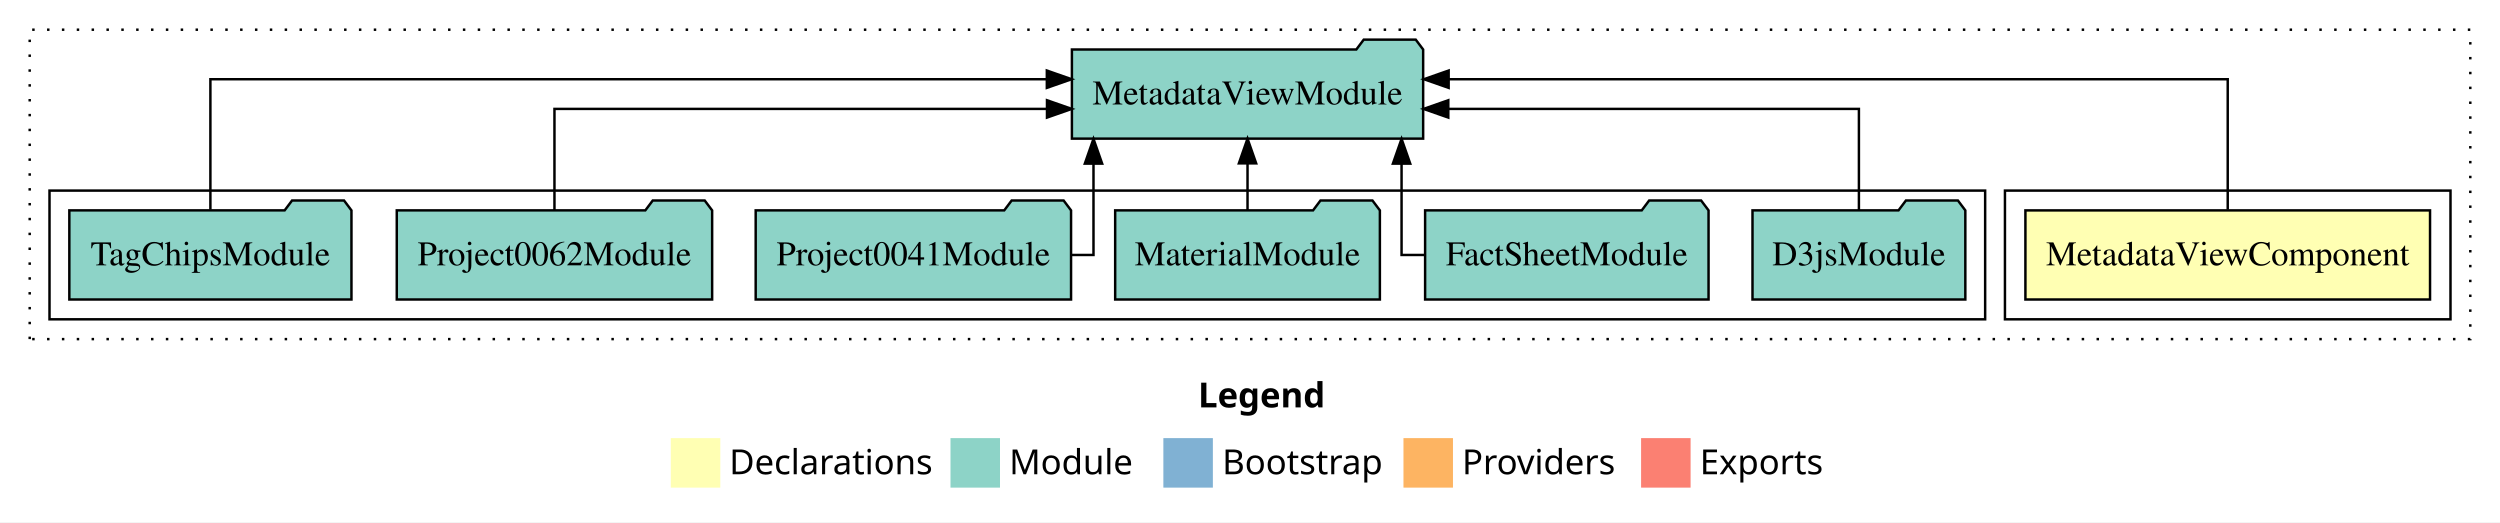
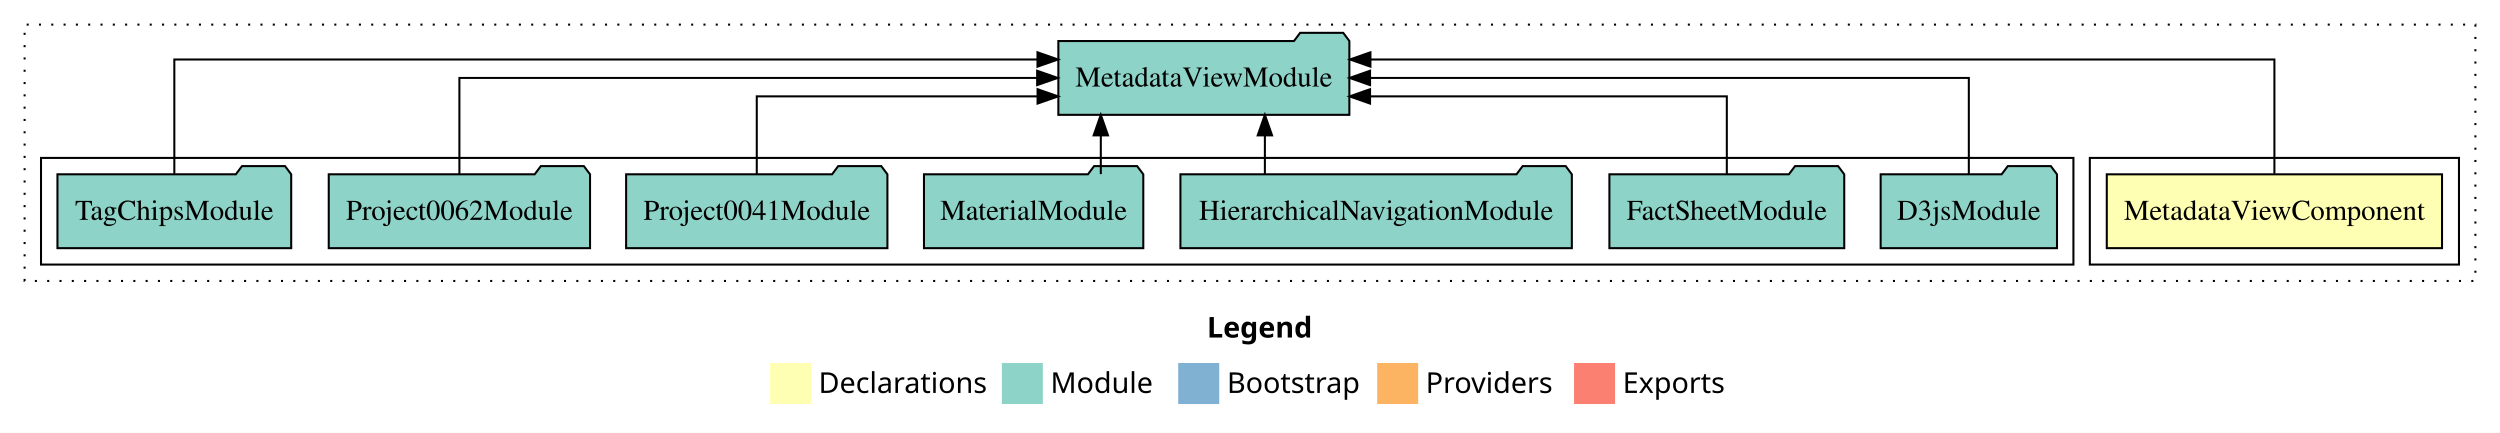
- <svg xmlns="http://www.w3.org/2000/svg" width="1010pt" height="211pt" viewBox="0.00 0.00 1010.00 211.00">
+ <svg xmlns="http://www.w3.org/2000/svg" width="1219pt" height="211pt" viewBox="0.00 0.00 1219.00 211.00">
  <g id="graph0" class="graph" transform="scale(1 1) rotate(0) translate(4 207)">
-     <polygon fill="#ffffff" stroke="transparent" points="-4,4 -4,-207 1006,-207 1006,4 -4,4" />
-     <text text-anchor="start" x="480.009" y="-42.4" font-family="sans-serif" font-weight="bold" font-size="14.00" fill="#000000">Legend</text>
-     <polygon fill="#ffffb3" stroke="transparent" points="267,-10 267,-30 287,-30 287,-10 267,-10" />
-     <text text-anchor="start" x="290.629" y="-15.4" font-family="sans-serif" font-size="14.00" fill="#000000">  Declarations</text>
-     <polygon fill="#8dd3c7" stroke="transparent" points="380,-10 380,-30 400,-30 400,-10 380,-10" />
-     <text text-anchor="start" x="403.725" y="-15.4" font-family="sans-serif" font-size="14.00" fill="#000000">  Module</text>
-     <polygon fill="#80b1d3" stroke="transparent" points="466,-10 466,-30 486,-30 486,-10 466,-10" />
-     <text text-anchor="start" x="489.781" y="-15.4" font-family="sans-serif" font-size="14.00" fill="#000000">  Bootstrap</text>
-     <polygon fill="#fdb462" stroke="transparent" points="563,-10 563,-30 583,-30 583,-10 563,-10" />
-     <text text-anchor="start" x="586.673" y="-15.4" font-family="sans-serif" font-size="14.00" fill="#000000">  Providers</text>
-     <polygon fill="#fb8072" stroke="transparent" points="659,-10 659,-30 679,-30 679,-10 659,-10" />
-     <text text-anchor="start" x="682.726" y="-15.4" font-family="sans-serif" font-size="14.00" fill="#000000">  Exports</text>
+     <polygon fill="#ffffff" stroke="transparent" points="-4,4 -4,-207 1215,-207 1215,4 -4,4" />
+     <text text-anchor="start" x="584.509" y="-42.4" font-family="sans-serif" font-weight="bold" font-size="14.00" fill="#000000">Legend</text>
+     <polygon fill="#ffffb3" stroke="transparent" points="371.5,-10 371.5,-30 391.5,-30 391.5,-10 371.5,-10" />
+     <text text-anchor="start" x="395.129" y="-15.4" font-family="sans-serif" font-size="14.00" fill="#000000">  Declarations</text>
+     <polygon fill="#8dd3c7" stroke="transparent" points="484.5,-10 484.5,-30 504.5,-30 504.5,-10 484.5,-10" />
+     <text text-anchor="start" x="508.225" y="-15.4" font-family="sans-serif" font-size="14.00" fill="#000000">  Module</text>
+     <polygon fill="#80b1d3" stroke="transparent" points="570.5,-10 570.5,-30 590.5,-30 590.5,-10 570.5,-10" />
+     <text text-anchor="start" x="594.281" y="-15.4" font-family="sans-serif" font-size="14.00" fill="#000000">  Bootstrap</text>
+     <polygon fill="#fdb462" stroke="transparent" points="667.5,-10 667.5,-30 687.5,-30 687.5,-10 667.5,-10" />
+     <text text-anchor="start" x="691.173" y="-15.4" font-family="sans-serif" font-size="14.00" fill="#000000">  Providers</text>
+     <polygon fill="#fb8072" stroke="transparent" points="763.5,-10 763.5,-30 783.5,-30 783.5,-10 763.5,-10" />
+     <text text-anchor="start" x="787.226" y="-15.4" font-family="sans-serif" font-size="14.00" fill="#000000">  Exports</text>
    <g id="clust1" class="cluster">
-       <polygon fill="none" stroke="#000000" stroke-dasharray="1,5" points="8,-70 8,-195 994,-195 994,-70 8,-70" />
+       <polygon fill="none" stroke="#000000" stroke-dasharray="1,5" points="8,-70 8,-195 1203,-195 1203,-70 8,-70" />
    </g>
    <g id="clust2" class="cluster">
-       <polygon fill="none" stroke="#000000" points="806,-78 806,-130 986,-130 986,-78 806,-78" />
+       <polygon fill="none" stroke="#000000" points="1015,-78 1015,-130 1195,-130 1195,-78 1015,-78" />
    </g>
    <g id="clust4" class="cluster">
-       <polygon fill="none" stroke="#000000" points="16,-78 16,-130 798,-130 798,-78 16,-78" />
+       <polygon fill="none" stroke="#000000" points="16,-78 16,-130 1007,-130 1007,-78 16,-78" />
    </g>
    <g id="node1" class="node">
-       <polygon fill="#ffffb3" stroke="#000000" points="977.735,-122 814.265,-122 814.265,-86 977.735,-86 977.735,-122" />
-       <text text-anchor="middle" x="896" y="-99.8" font-family="Times,serif" font-size="14.00" fill="#000000">MetadataViewComponent</text>
+       <polygon fill="#ffffb3" stroke="#000000" points="1186.735,-122 1023.265,-122 1023.265,-86 1186.735,-86 1186.735,-122" />
+       <text text-anchor="middle" x="1105" y="-99.8" font-family="Times,serif" font-size="14.00" fill="#000000">MetadataViewComponent</text>
    </g>
    <g id="node2" class="node">
-       <polygon fill="#8dd3c7" stroke="#000000" points="570.952,-187 567.952,-191 546.952,-191 543.952,-187 429.048,-187 429.048,-151 570.952,-151 570.952,-187" />
-       <text text-anchor="middle" x="500" y="-164.8" font-family="Times,serif" font-size="14.00" fill="#000000">MetadataViewModule</text>
+       <polygon fill="#8dd3c7" stroke="#000000" points="653.952,-187 650.952,-191 629.952,-191 626.952,-187 512.048,-187 512.048,-151 653.952,-151 653.952,-187" />
+       <text text-anchor="middle" x="583" y="-164.8" font-family="Times,serif" font-size="14.00" fill="#000000">MetadataViewModule</text>
    </g>
    <g id="edge1" class="edge">
-       <path fill="none" stroke="#000000" d="M896,-122.284C896,-143.321 896,-175 896,-175 896,-175 581.254,-175 581.254,-175" />
-       <polygon fill="#000000" stroke="#000000" points="581.254,-171.5 571.254,-175 581.254,-178.5 581.254,-171.5" />
+       <path fill="none" stroke="#000000" d="M1105,-122.292C1105,-144.206 1105,-178 1105,-178 1105,-178 664.215,-178 664.215,-178" />
+       <polygon fill="#000000" stroke="#000000" points="664.215,-174.5 654.215,-178 664.215,-181.5 664.215,-174.5" />
    </g>
    <g id="node3" class="node">
-       <polygon fill="#8dd3c7" stroke="#000000" points="789.992,-122 786.992,-126 765.992,-126 762.992,-122 704.008,-122 704.008,-86 789.992,-86 789.992,-122" />
-       <text text-anchor="middle" x="747" y="-99.8" font-family="Times,serif" font-size="14.00" fill="#000000">D3jsModule</text>
+       <polygon fill="#8dd3c7" stroke="#000000" points="998.992,-122 995.992,-126 974.992,-126 971.992,-122 913.008,-122 913.008,-86 998.992,-86 998.992,-122" />
+       <text text-anchor="middle" x="956" y="-99.8" font-family="Times,serif" font-size="14.00" fill="#000000">D3jsModule</text>
    </g>
    <g id="edge2" class="edge">
-       <path fill="none" stroke="#000000" d="M747,-122.022C747,-139.373 747,-163 747,-163 747,-163 581.111,-163 581.111,-163" />
-       <polygon fill="#000000" stroke="#000000" points="581.111,-159.5 571.111,-163 581.111,-166.5 581.111,-159.5" />
+       <path fill="none" stroke="#000000" d="M956,-122.106C956,-141.339 956,-169 956,-169 956,-169 664.036,-169 664.036,-169" />
+       <polygon fill="#000000" stroke="#000000" points="664.037,-165.5 654.036,-169 664.036,-172.5 664.037,-165.5" />
    </g>
    <g id="node4" class="node">
-       <polygon fill="#8dd3c7" stroke="#000000" points="686.255,-122 683.255,-126 662.255,-126 659.255,-122 571.745,-122 571.745,-86 686.255,-86 686.255,-122" />
-       <text text-anchor="middle" x="629" y="-99.8" font-family="Times,serif" font-size="14.00" fill="#000000">FactSheetModule</text>
+       <polygon fill="#8dd3c7" stroke="#000000" points="895.255,-122 892.255,-126 871.255,-126 868.255,-122 780.745,-122 780.745,-86 895.255,-86 895.255,-122" />
+       <text text-anchor="middle" x="838" y="-99.8" font-family="Times,serif" font-size="14.00" fill="#000000">FactSheetModule</text>
    </g>
    <g id="edge3" class="edge">
-       <path fill="none" stroke="#000000" d="M571.515,-104C565.899,-104 562.231,-104 562.231,-104 562.231,-104 562.231,-140.894 562.231,-140.894" />
-       <polygon fill="#000000" stroke="#000000" points="558.731,-140.894 562.231,-150.894 565.731,-140.894 558.731,-140.894" />
+       <path fill="none" stroke="#000000" d="M838,-122.027C838,-138.398 838,-160 838,-160 838,-160 664.032,-160 664.032,-160" />
+       <polygon fill="#000000" stroke="#000000" points="664.032,-156.5 654.032,-160 664.032,-163.5 664.032,-156.5" />
    </g>
    <g id="node5" class="node">
+       <polygon fill="#8dd3c7" stroke="#000000" points="762.43,-122 759.43,-126 738.43,-126 735.43,-122 571.57,-122 571.57,-86 762.43,-86 762.43,-122" />
+       <text text-anchor="middle" x="667" y="-99.8" font-family="Times,serif" font-size="14.00" fill="#000000">HierarchicalNavigationModule</text>
+     </g>
+     <g id="edge4" class="edge">
+       <path fill="none" stroke="#000000" d="M612.756,-122.106C612.756,-122.106 612.756,-140.991 612.756,-140.991" />
+       <polygon fill="#000000" stroke="#000000" points="609.256,-140.991 612.756,-150.991 616.256,-140.991 609.256,-140.991" />
+     </g>
+     <g id="node6" class="node">
      <polygon fill="#8dd3c7" stroke="#000000" points="553.471,-122 550.471,-126 529.471,-126 526.471,-122 446.529,-122 446.529,-86 553.471,-86 553.471,-122" />
      <text text-anchor="middle" x="500" y="-99.8" font-family="Times,serif" font-size="14.00" fill="#000000">MaterialModule</text>
    </g>
-     <g id="edge4" class="edge">
-       <path fill="none" stroke="#000000" d="M500,-122.106C500,-122.106 500,-140.991 500,-140.991" />
-       <polygon fill="#000000" stroke="#000000" points="496.5,-140.991 500,-150.991 503.5,-140.991 496.5,-140.991" />
+     <g id="edge5" class="edge">
+       <path fill="none" stroke="#000000" d="M532.755,-122.106C532.755,-122.106 532.755,-140.991 532.755,-140.991" />
+       <polygon fill="#000000" stroke="#000000" points="529.255,-140.991 532.755,-150.991 536.255,-140.991 529.255,-140.991" />
    </g>
-     <g id="node6" class="node">
+     <g id="node7" class="node">
      <polygon fill="#8dd3c7" stroke="#000000" points="428.704,-122 425.704,-126 404.704,-126 401.704,-122 301.296,-122 301.296,-86 428.704,-86 428.704,-122" />
      <text text-anchor="middle" x="365" y="-99.8" font-family="Times,serif" font-size="14.00" fill="#000000">Project0041Module</text>
    </g>
-     <g id="edge5" class="edge">
-       <path fill="none" stroke="#000000" d="M428.846,-104C434.287,-104 437.769,-104 437.769,-104 437.769,-104 437.769,-140.894 437.769,-140.894" />
-       <polygon fill="#000000" stroke="#000000" points="434.269,-140.894 437.769,-150.894 441.269,-140.894 434.269,-140.894" />
+     <g id="edge6" class="edge">
+       <path fill="none" stroke="#000000" d="M365,-122.027C365,-138.398 365,-160 365,-160 365,-160 501.92,-160 501.92,-160" />
+       <polygon fill="#000000" stroke="#000000" points="501.92,-163.5 511.92,-160 501.92,-156.5 501.92,-163.5" />
    </g>
-     <g id="node7" class="node">
+     <g id="node8" class="node">
      <polygon fill="#8dd3c7" stroke="#000000" points="283.704,-122 280.704,-126 259.704,-126 256.704,-122 156.296,-122 156.296,-86 283.704,-86 283.704,-122" />
      <text text-anchor="middle" x="220" y="-99.8" font-family="Times,serif" font-size="14.00" fill="#000000">Project0062Module</text>
    </g>
-     <g id="edge6" class="edge">
-       <path fill="none" stroke="#000000" d="M220,-122.022C220,-139.373 220,-163 220,-163 220,-163 418.982,-163 418.982,-163" />
-       <polygon fill="#000000" stroke="#000000" points="418.982,-166.5 428.982,-163 418.982,-159.5 418.982,-166.5" />
+     <g id="edge7" class="edge">
+       <path fill="none" stroke="#000000" d="M220,-122.106C220,-141.339 220,-169 220,-169 220,-169 501.716,-169 501.716,-169" />
+       <polygon fill="#000000" stroke="#000000" points="501.716,-172.5 511.716,-169 501.716,-165.5 501.716,-172.5" />
    </g>
-     <g id="node8" class="node">
+     <g id="node9" class="node">
      <polygon fill="#8dd3c7" stroke="#000000" points="137.989,-122 134.989,-126 113.989,-126 110.989,-122 24.011,-122 24.011,-86 137.989,-86 137.989,-122" />
      <text text-anchor="middle" x="81" y="-99.8" font-family="Times,serif" font-size="14.00" fill="#000000">TagChipsModule</text>
    </g>
-     <g id="edge7" class="edge">
-       <path fill="none" stroke="#000000" d="M81,-122.284C81,-143.321 81,-175 81,-175 81,-175 418.922,-175 418.922,-175" />
-       <polygon fill="#000000" stroke="#000000" points="418.922,-178.5 428.922,-175 418.922,-171.5 418.922,-178.5" />
+     <g id="edge8" class="edge">
+       <path fill="none" stroke="#000000" d="M81,-122.292C81,-144.206 81,-178 81,-178 81,-178 501.875,-178 501.875,-178" />
+       <polygon fill="#000000" stroke="#000000" points="501.875,-181.5 511.875,-178 501.875,-174.5 501.875,-181.5" />
    </g>
  </g>
</svg>
